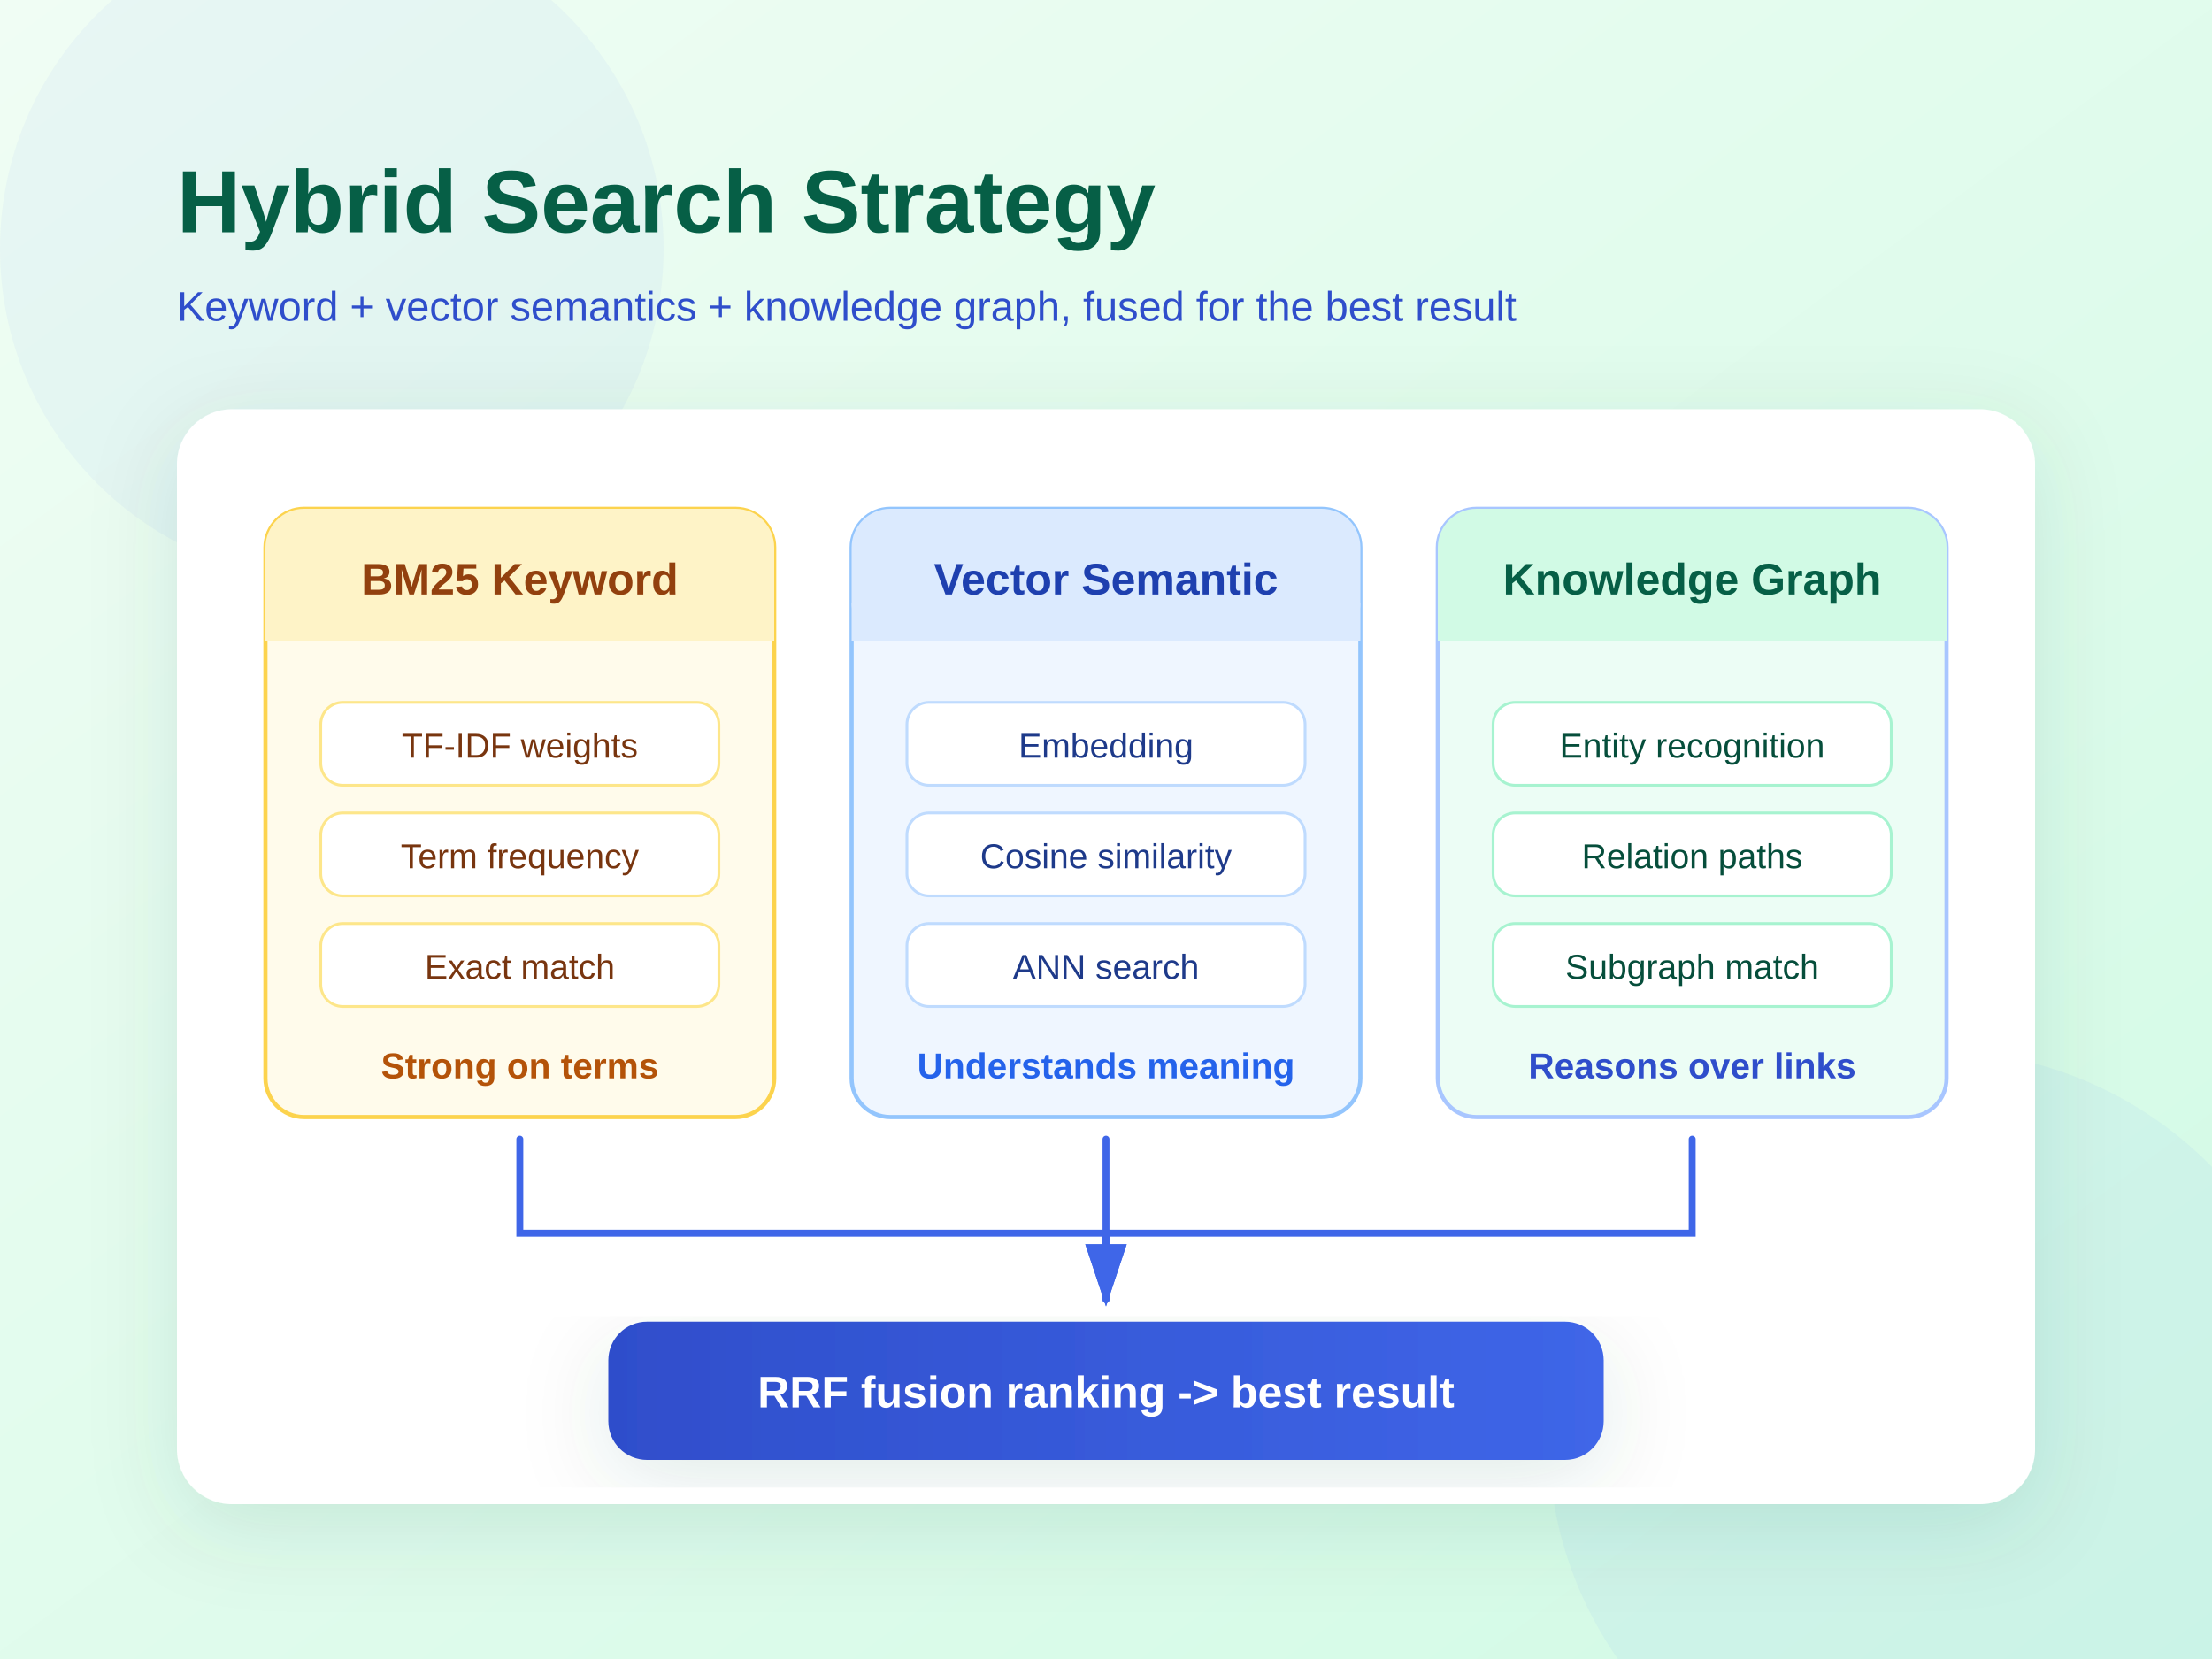
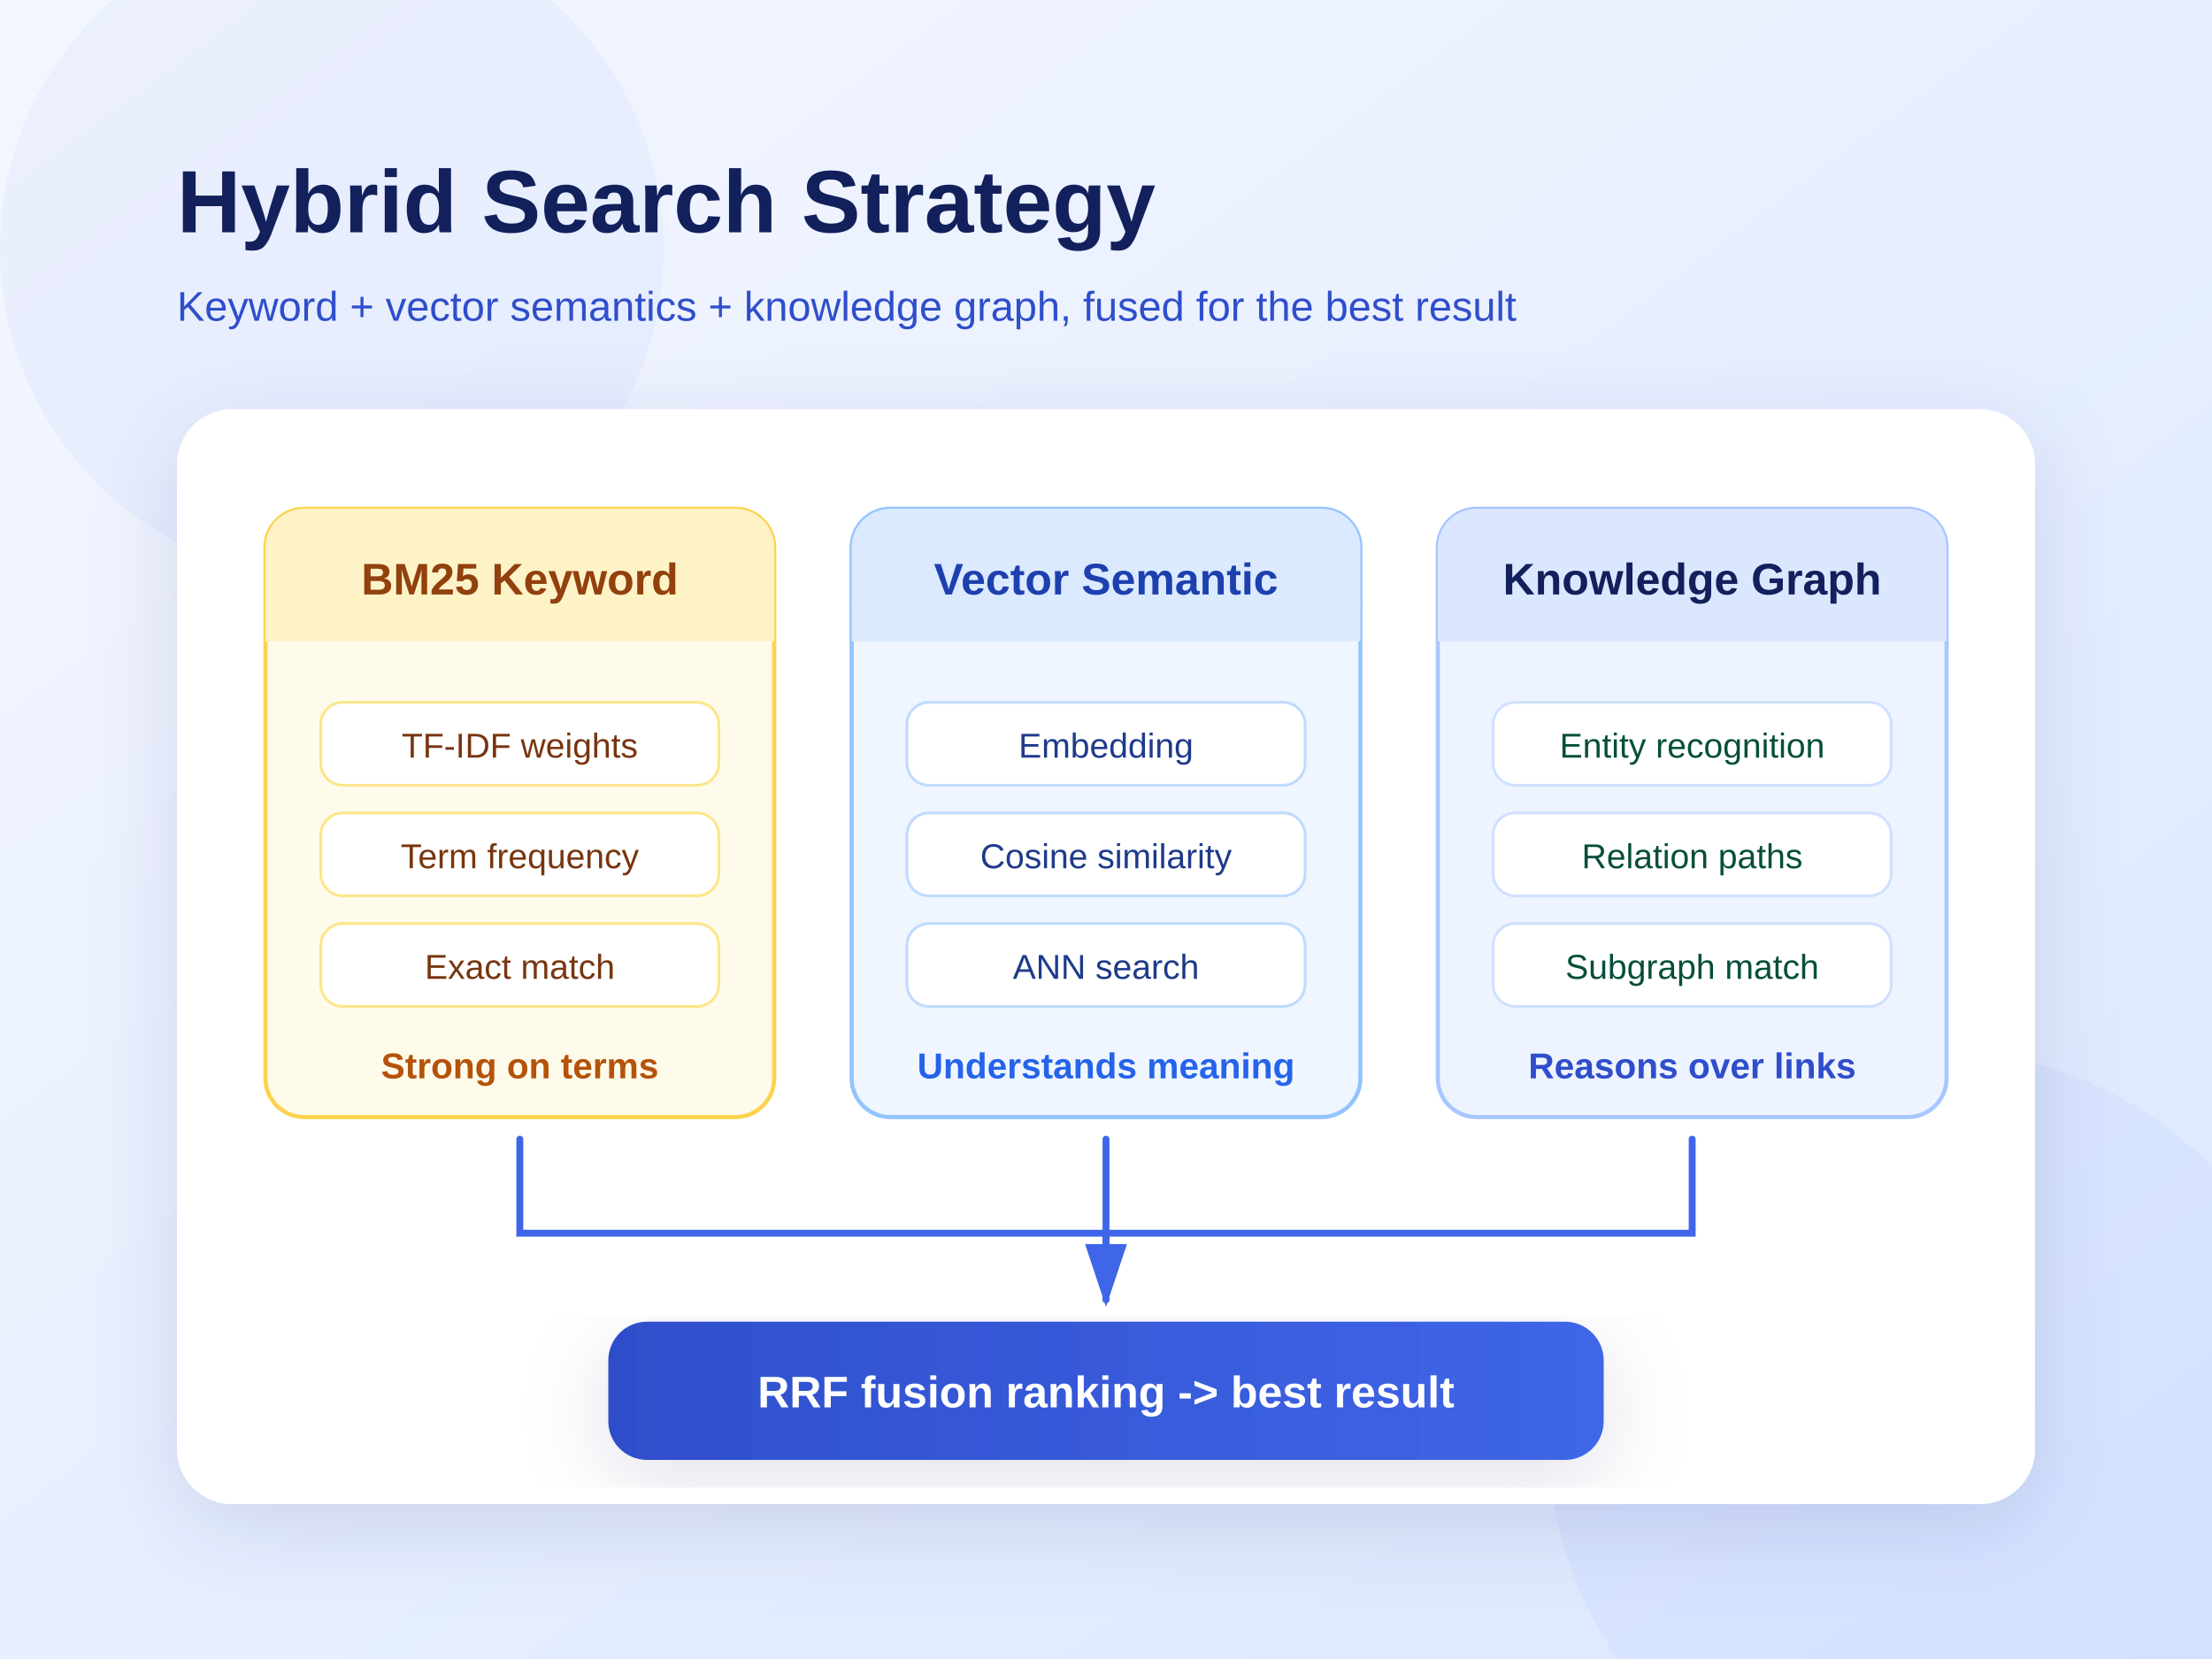
<svg xmlns="http://www.w3.org/2000/svg" viewBox="0 0 800 600">
  <defs>
    <linearGradient id="bg2" x1="0%" y1="0%" x2="100%" y2="100%">
-       <stop offset="0%" stop-color="#F0FDF4" />
-       <stop offset="100%" stop-color="#D1FAE5" />
+       <stop offset="0%" stop-color="#f4f7ff" />
+       <stop offset="100%" stop-color="#dbe7ff" />
    </linearGradient>
    <linearGradient id="brand2" x1="0%" y1="0%" x2="100%" y2="0%">
      <stop offset="0%" stop-color="#2f4ecb" />
      <stop offset="100%" stop-color="#3f66e8" />
    </linearGradient>
    <filter id="soft2" x="-20%" y="-20%" width="140%" height="140%">
-       <feDropShadow dx="0" dy="8" stdDeviation="16" flood-color="#065F46" flood-opacity="0.12" />
+       <feDropShadow dx="0" dy="8" stdDeviation="16" flood-color="#12205c" flood-opacity="0.12" />
    </filter>
  </defs>
  <rect width="800" height="600" fill="url(#bg2)" />
  <circle cx="120" cy="90" r="120" fill="#3f66e8" opacity="0.05" />
  <circle cx="700" cy="520" r="140" fill="#5d87f7" opacity="0.06" />
-   <text x="64" y="84" font-family="Arial, sans-serif" font-size="32" font-weight="700" fill="#065F46">Hybrid Search Strategy</text>
+   <text x="64" y="84" font-family="Arial, sans-serif" font-size="32" font-weight="700" fill="#12205c">Hybrid Search Strategy</text>
  <text x="64" y="116" font-family="Arial, sans-serif" font-size="15" fill="#2f4ecb">Keyword + vector semantics + knowledge graph, fused for the best result</text>
  <g filter="url(#soft2)">
    <rect x="64" y="148" width="672" height="396" rx="20" fill="#FFFFFF" />
  </g>
  <g transform="translate(96, 184)">
    <rect width="184" height="220" rx="14" fill="#FFFBEB" stroke="#FCD34D" stroke-width="1.5" />
    <rect width="184" height="48" rx="14" fill="#FEF3C7" />
    <rect y="34" width="184" height="14" fill="#FEF3C7" />
    <text x="92" y="31" font-family="Arial, sans-serif" font-size="16" font-weight="700" fill="#92400E" text-anchor="middle">BM25 Keyword</text>
    <g font-family="Arial, sans-serif" font-size="12.5" fill="#78350F">
      <rect x="20" y="70" width="144" height="30" rx="8" fill="#FFFFFF" stroke="#FDE68A" />
      <text x="92" y="90" text-anchor="middle">TF-IDF weights</text>
      <rect x="20" y="110" width="144" height="30" rx="8" fill="#FFFFFF" stroke="#FDE68A" />
      <text x="92" y="130" text-anchor="middle">Term frequency</text>
      <rect x="20" y="150" width="144" height="30" rx="8" fill="#FFFFFF" stroke="#FDE68A" />
      <text x="92" y="170" text-anchor="middle">Exact match</text>
    </g>
    <text x="92" y="206" font-family="Arial, sans-serif" font-size="13" font-weight="600" fill="#B45309" text-anchor="middle">Strong on terms</text>
  </g>
  <g transform="translate(308, 184)">
    <rect width="184" height="220" rx="14" fill="#EFF6FF" stroke="#93C5FD" stroke-width="1.5" />
    <rect width="184" height="48" rx="14" fill="#DBEAFE" />
    <rect y="34" width="184" height="14" fill="#DBEAFE" />
    <text x="92" y="31" font-family="Arial, sans-serif" font-size="16" font-weight="700" fill="#1E40AF" text-anchor="middle">Vector Semantic</text>
    <g font-family="Arial, sans-serif" font-size="12.5" fill="#1E3A8A">
      <rect x="20" y="70" width="144" height="30" rx="8" fill="#FFFFFF" stroke="#BFDBFE" />
      <text x="92" y="90" text-anchor="middle">Embedding</text>
      <rect x="20" y="110" width="144" height="30" rx="8" fill="#FFFFFF" stroke="#BFDBFE" />
      <text x="92" y="130" text-anchor="middle">Cosine similarity</text>
      <rect x="20" y="150" width="144" height="30" rx="8" fill="#FFFFFF" stroke="#BFDBFE" />
      <text x="92" y="170" text-anchor="middle">ANN search</text>
    </g>
    <text x="92" y="206" font-family="Arial, sans-serif" font-size="13" font-weight="600" fill="#2563EB" text-anchor="middle">Understands meaning</text>
  </g>
  <g transform="translate(520, 184)">
-     <rect width="184" height="220" rx="14" fill="#ECFDF5" stroke="#a8c6ff" stroke-width="1.5" />
-     <rect width="184" height="48" rx="14" fill="#D1FAE5" />
-     <rect y="34" width="184" height="14" fill="#D1FAE5" />
-     <text x="92" y="31" font-family="Arial, sans-serif" font-size="16" font-weight="700" fill="#065F46" text-anchor="middle">Knowledge Graph</text>
+     <rect width="184" height="220" rx="14" fill="#eef4ff" stroke="#a8c6ff" stroke-width="1.5" />
+     <rect width="184" height="48" rx="14" fill="#dbe7ff" />
+     <rect y="34" width="184" height="14" fill="#dbe7ff" />
+     <text x="92" y="31" font-family="Arial, sans-serif" font-size="16" font-weight="700" fill="#12205c" text-anchor="middle">Knowledge Graph</text>
    <g font-family="Arial, sans-serif" font-size="12.5" fill="#064E3B">
-       <rect x="20" y="70" width="144" height="30" rx="8" fill="#FFFFFF" stroke="#A7F3D0" />
+       <rect x="20" y="70" width="144" height="30" rx="8" fill="#FFFFFF" stroke="#cfe0ff" />
      <text x="92" y="90" text-anchor="middle">Entity recognition</text>
-       <rect x="20" y="110" width="144" height="30" rx="8" fill="#FFFFFF" stroke="#A7F3D0" />
+       <rect x="20" y="110" width="144" height="30" rx="8" fill="#FFFFFF" stroke="#cfe0ff" />
      <text x="92" y="130" text-anchor="middle">Relation paths</text>
-       <rect x="20" y="150" width="144" height="30" rx="8" fill="#FFFFFF" stroke="#A7F3D0" />
+       <rect x="20" y="150" width="144" height="30" rx="8" fill="#FFFFFF" stroke="#cfe0ff" />
      <text x="92" y="170" text-anchor="middle">Subgraph match</text>
    </g>
    <text x="92" y="206" font-family="Arial, sans-serif" font-size="13" font-weight="600" fill="#2f4ecb" text-anchor="middle">Reasons over links</text>
  </g>
  <g stroke="#3f66e8" stroke-width="2.5" fill="none" stroke-linecap="round">
    <path d="M188 412 V446 H400 V470" marker-end="url(#arr2)" />
    <path d="M400 412 V470" marker-end="url(#arr2)" />
    <path d="M612 412 V446 H400" />
  </g>
  <g transform="translate(220, 478)">
    <rect width="360" height="50" rx="14" fill="url(#brand2)" filter="url(#soft2)" />
    <text x="180" y="31" font-family="Arial, sans-serif" font-size="16" font-weight="700" fill="#FFFFFF" text-anchor="middle">RRF fusion ranking -&gt; best result</text>
  </g>
  <defs>
    <marker id="arr2" markerWidth="9" markerHeight="9" refX="8" refY="3" orient="auto">
      <polygon points="0 0, 9 3, 0 6" fill="#3f66e8" />
    </marker>
  </defs>
</svg>
